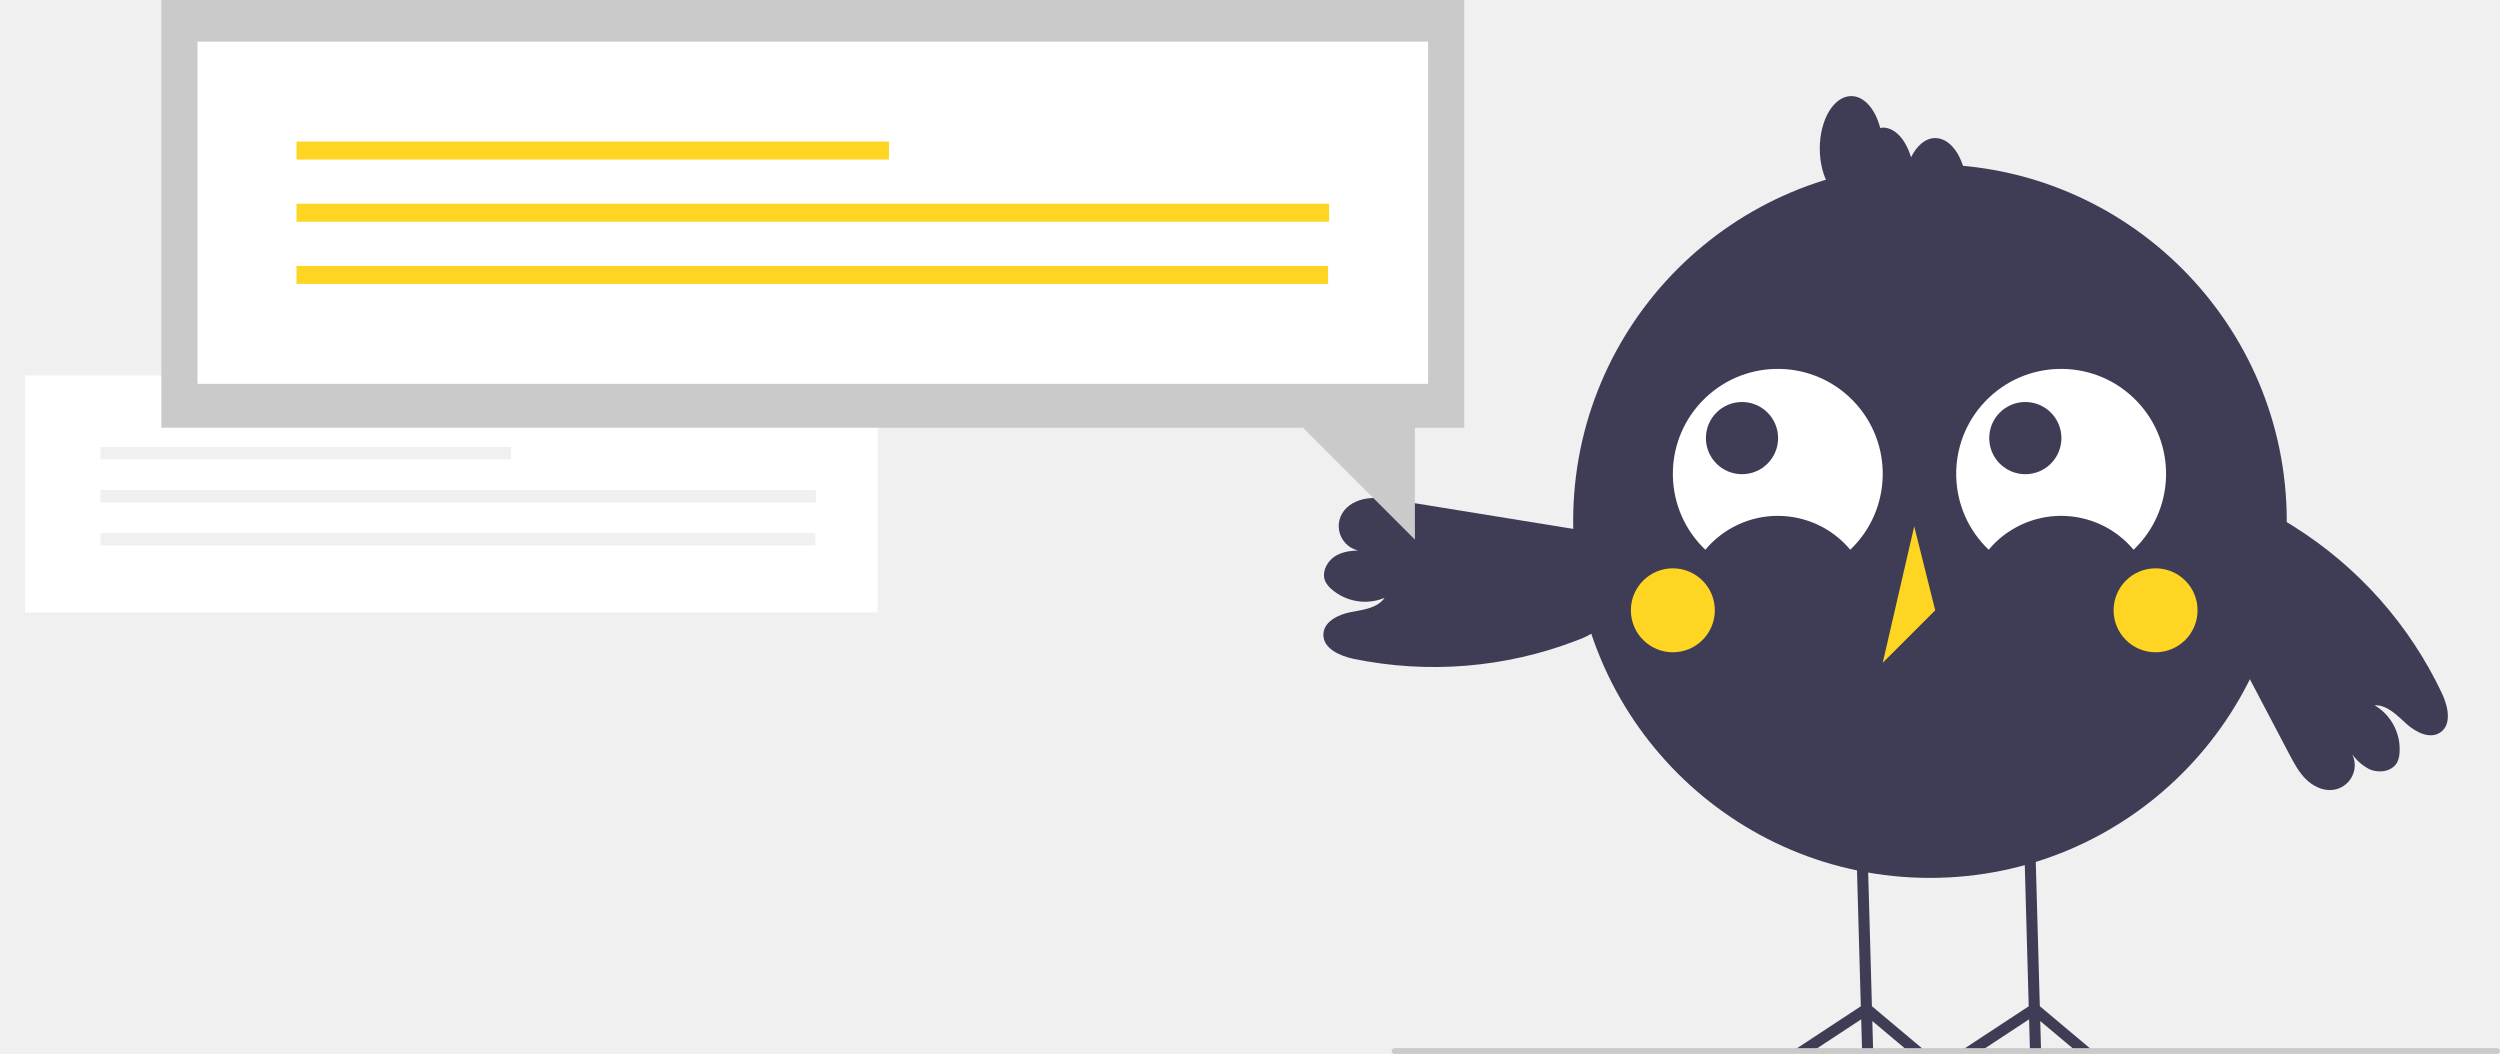
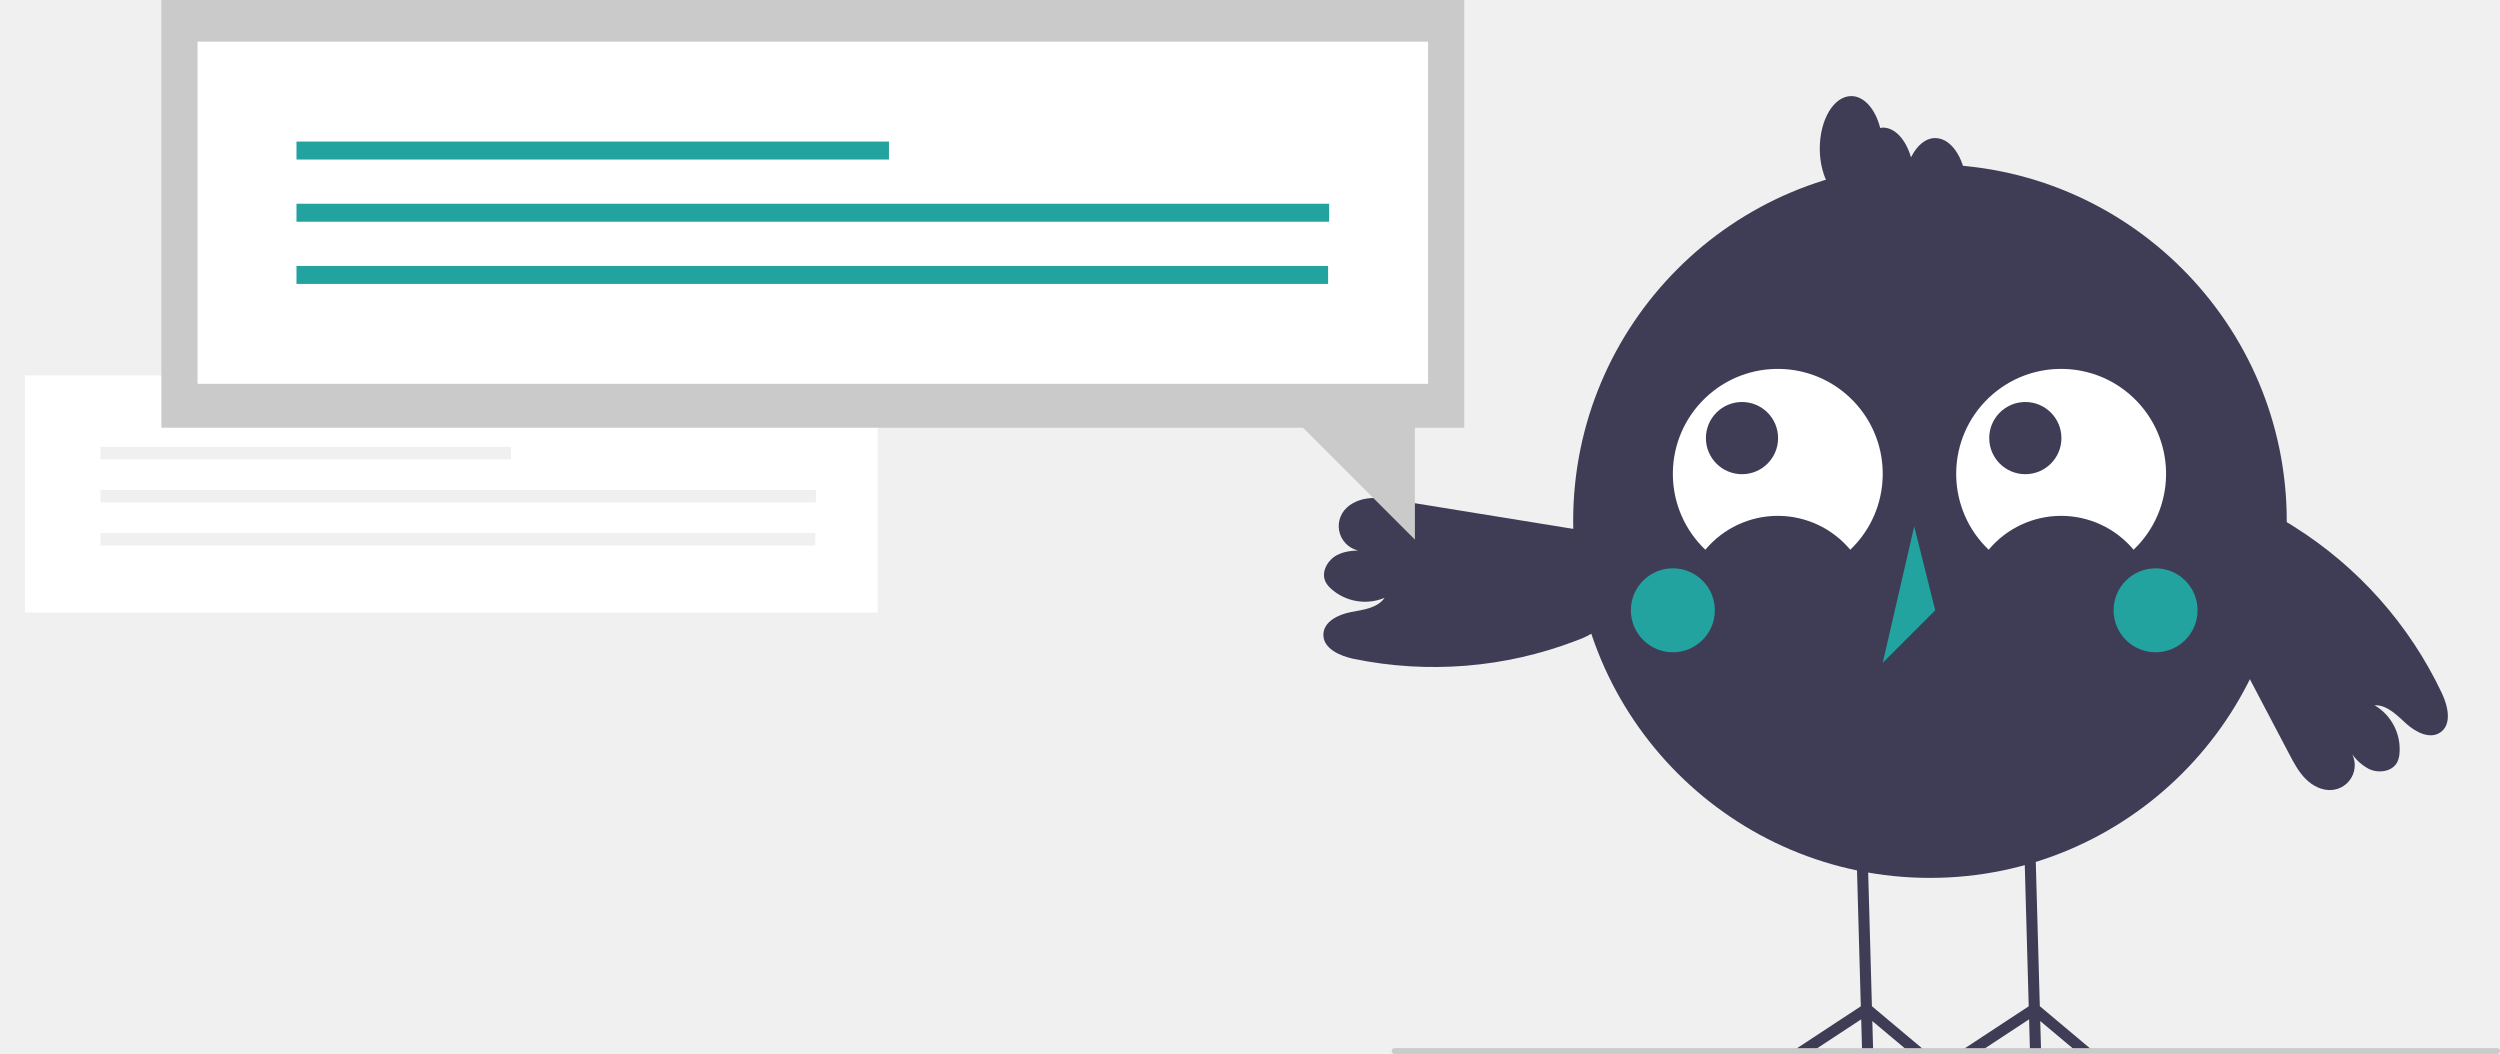
<svg xmlns="http://www.w3.org/2000/svg" data-name="Layer 1" width="863.917" height="364.205" viewBox="0 0 863.917 364.205">
  <polygon points="311.959 119.745 0 119.745 0 222.156 11.817 222.156 11.817 248.941 38.601 222.156 311.959 222.156 311.959 119.745" fill="#f0f0f0" />
  <rect x="8.666" y="129.718" width="294.628" height="81.929" fill="#fff" />
  <rect x="34.721" y="154.426" width="141.856" height="4.305" fill="#f0f0f0" />
  <rect x="34.721" y="169.318" width="247.243" height="4.305" fill="#f0f0f0" />
  <rect x="34.721" y="184.21" width="247.001" height="4.305" fill="#f0f0f0" />
  <path d="M692.073,618.967s1.487-31.159,31.971-27.537" transform="translate(-168.0413 -267.8973)" fill="#f0f0f0" />
  <circle cx="515.418" cy="306.161" r="15.257" fill="#f0f0f0" />
  <rect x="512.935" y="331.853" width="4.307" height="30.147" fill="#f0f0f0" />
  <circle cx="666.93" cy="180.073" r="123.297" fill="#3f3d56" />
  <path d="M757.348,457.868a32.627,32.627,0,0,1,50.081,0,36.264,36.264,0,1,0-51.271-1.19Q756.739,457.287,757.348,457.868Z" transform="translate(-168.0413 -267.8973)" fill="#fff" />
  <path d="M855.26,457.868a32.627,32.627,0,0,1,50.081,0,36.264,36.264,0,1,0-51.271-1.19Q854.651,457.287,855.26,457.868Z" transform="translate(-168.0413 -267.8973)" fill="#fff" />
  <circle cx="601.976" cy="151.392" r="12.474" fill="#3f3d56" />
  <circle cx="699.885" cy="151.392" r="12.474" fill="#3f3d56" />
-   <circle cx="578.083" cy="210.898" r="14.505" fill="#ffd523" />
-   <circle cx="744.896" cy="210.898" r="14.505" fill="#ffd523" />
-   <polygon points="661.49 181.886 650.611 229.029 668.742 210.898 661.49 181.886" fill="#ffd523" />
+   <circle cx="578.083" cy="210.898" r="14.505" fill="#22a39f" />
+   <circle cx="744.896" cy="210.898" r="14.505" fill="#22a39f" />
+   <polygon points="661.49 181.886 650.611 229.029 668.742 210.898 661.49 181.886" fill="#22a39f" />
  <polygon points="717.39 363.205 705.038 352.839 705.326 363.205 701.49 363.205 701.183 352.244 684.507 363.205 677.526 363.205 701.059 347.737 700.147 315.258 699.466 290.728 703.293 290.623 703.984 315.258 704.894 347.708 723.354 363.205 717.39 363.205" fill="#3f3d56" />
  <polygon points="659.363 363.205 647.012 352.839 647.3 363.205 643.474 363.205 643.167 352.244 626.49 363.205 619.509 363.205 643.033 347.737 642.122 315.258 641.441 290.728 645.276 290.623 645.967 315.258 646.868 347.708 665.328 363.205 659.363 363.205" fill="#3f3d56" />
  <path d="M836.784,315.608c-3.383,0-6.368,2.628-8.363,6.664-1.759-6.07-5.454-10.291-9.769-10.291a6.563,6.563,0,0,0-.871.146c-1.659-6.481-5.514-11.025-10.008-11.025-6.008,0-10.879,8.118-10.879,18.132s4.871,18.132,10.879,18.132a6.561,6.561,0,0,0,.871-.146c1.659,6.481,5.514,11.025,10.008,11.025,3.383,0,6.368-2.628,8.363-6.664,1.759,6.07,5.454,10.291,9.769,10.291,6.008,0,10.879-8.118,10.879-18.132S842.792,315.608,836.784,315.608Z" transform="translate(-168.0413 -267.8973)" fill="#3f3d56" />
  <path d="M718.723,451.807l-67.92-11.017c-3.423-.555-6.908-1.111-10.341-.628s-6.871,2.174-8.621,5.167a8.651,8.651,0,0,0,9.15,12.853c-3.707-.12-7.604-.2-10.894,1.514s-5.619,5.876-4.016,9.22a8.277,8.277,0,0,0,1.919,2.429,17.606,17.606,0,0,0,18.523,3.141c-2.5,3.586-7.462,4.118-11.754,4.949s-9.254,3.258-9.413,7.627c-.179,4.909,5.663,7.518,10.472,8.517A137.417,137.417,0,0,0,712.648,489.317a30.98,30.98,0,0,0,7.737-3.95,17.433,17.433,0,0,0-7.054-30.963" transform="translate(-168.0413 -267.8973)" fill="#3f3d56" />
  <path d="M1011.89,507.479a137.419,137.419,0,0,0-51.173-57.637,30.975,30.975,0,0,0-7.807-3.81,17.433,17.433,0,0,0-20.509,24.246l-5.315-2.749Q943.093,497.983,959.1,528.437c1.613,3.069,3.263,6.189,5.713,8.643s5.866,4.185,9.311,3.785a8.601,8.601,0,0,0,6.779-12.3,16.643,16.643,0,0,0,5.752,5.06c3.346,1.6,8.073.96,9.782-2.332a8.275,8.275,0,0,0,.788-2.994,17.606,17.606,0,0,0-8.621-16.692c4.369-.157,7.776,3.489,11.019,6.421,3.243,2.931,8.165,5.438,11.753,2.94C1015.407,518.161,1013.982,511.924,1011.89,507.479Z" transform="translate(-168.0413 -267.8973)" fill="#3f3d56" />
  <polygon points="55.757 0 506 0 506 147.807 488.945 147.807 488.945 186.463 450.289 147.807 55.757 147.807 55.757 0" fill="#cacaca" />
  <rect x="68.264" y="14.393" width="425.229" height="118.246" fill="#fff" />
-   <rect x="102.459" y="48.916" width="204.737" height="6.213" fill="#ffd523" />
-   <rect x="102.459" y="70.41" width="356.84" height="6.213" fill="#ffd523" />
-   <rect x="102.459" y="91.903" width="356.49" height="6.213" fill="#ffd523" />
+   <rect x="102.459" y="48.916" width="204.737" height="6.213" fill="#22a39f" />
+   <rect x="102.459" y="70.41" width="356.84" height="6.213" fill="#22a39f" />
+   <rect x="102.459" y="91.903" width="356.49" height="6.213" fill="#22a39f" />
  <path d="M1030.959,632.103h-381a1,1,0,0,1,0-2h381a1,1,0,0,1,0,2Z" transform="translate(-168.0413 -267.8973)" fill="#cacaca" />
</svg>
